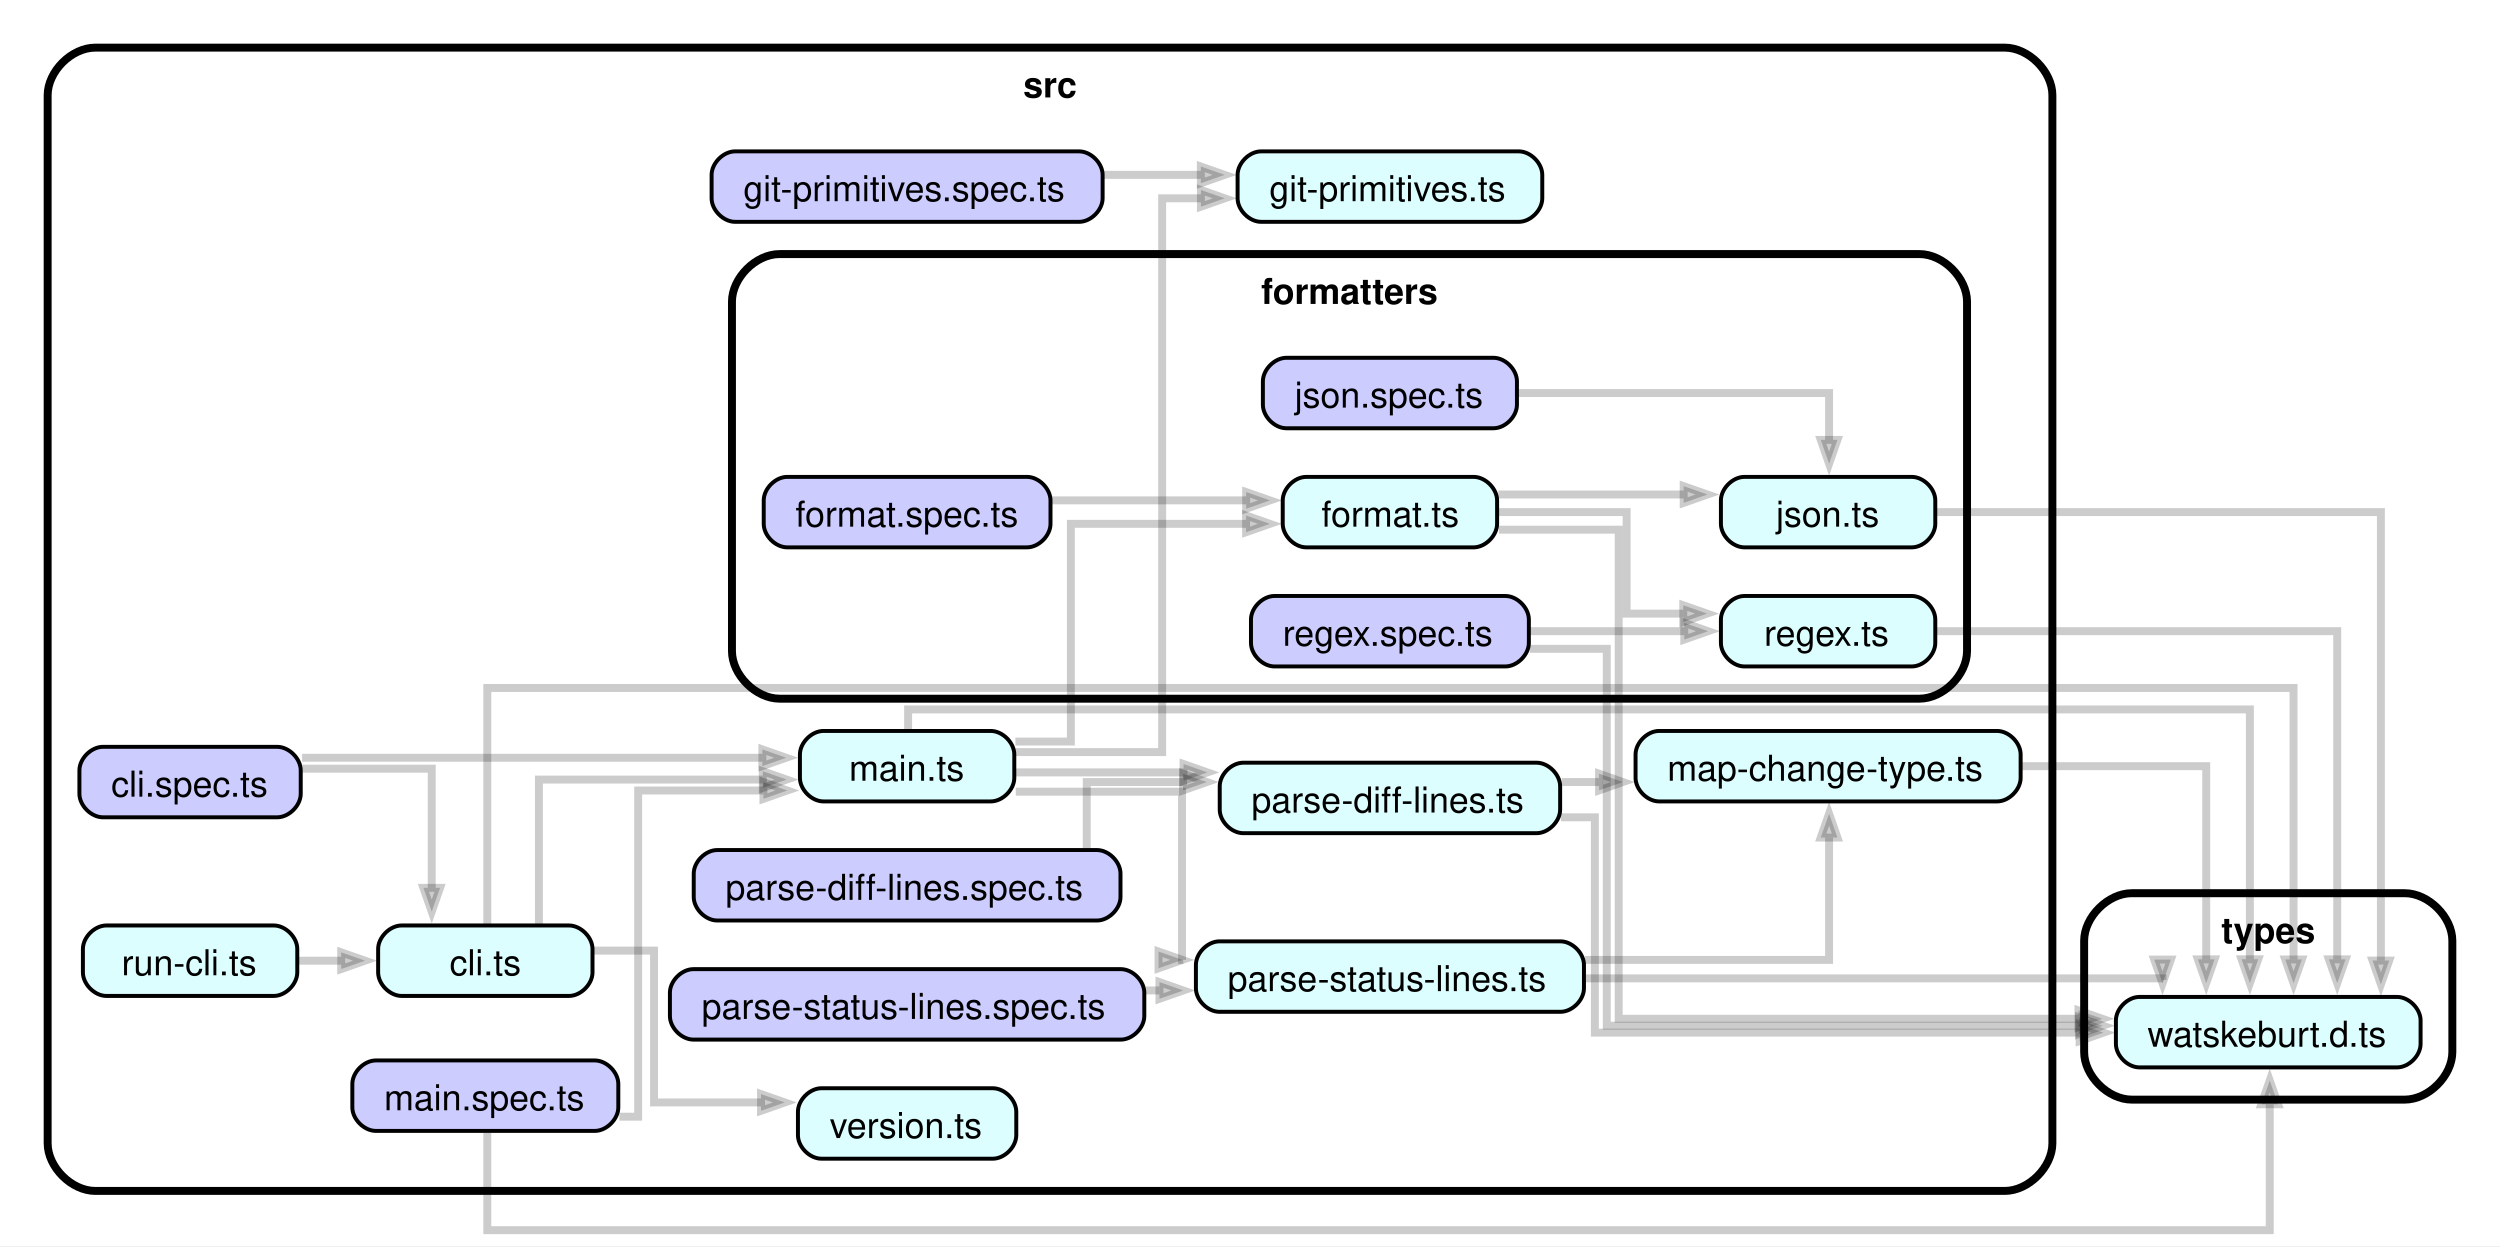
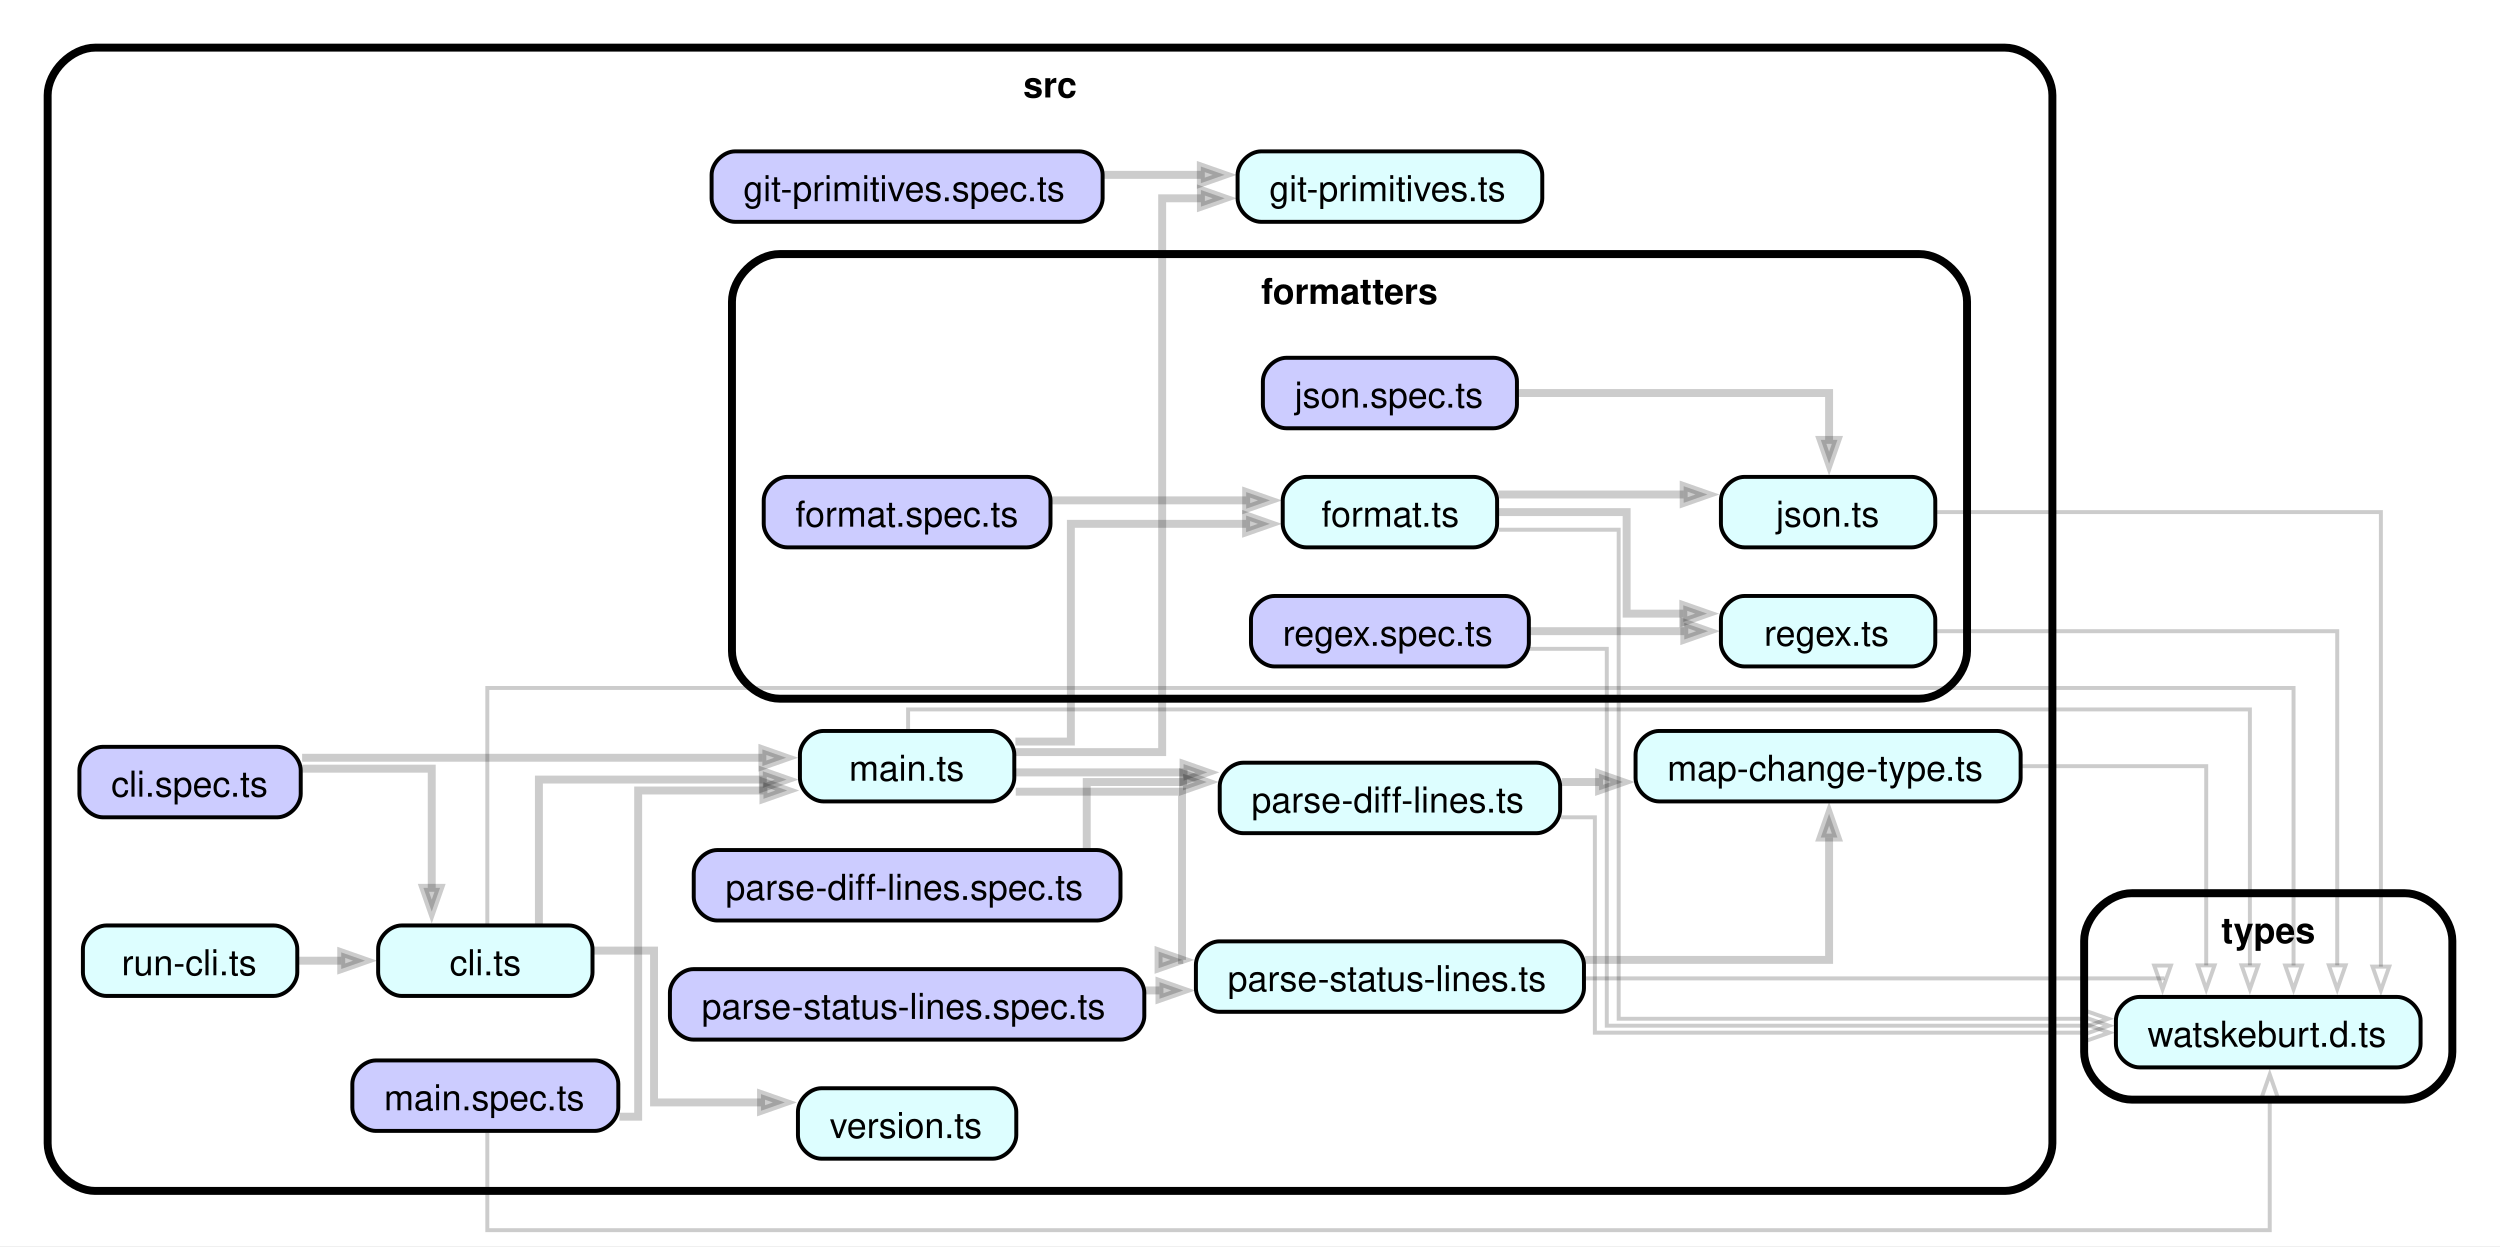
<svg xmlns="http://www.w3.org/2000/svg" xmlns:xlink="http://www.w3.org/1999/xlink" width="630pt" height="314pt" viewBox="0.00 0.00 629.75 313.88">
  <g id="graph0" class="graph" transform="scale(1 1) rotate(0) translate(4 309.88)">
    <polygon fill="white" stroke="none" points="-4,4 -4,-309.88 625.75,-309.88 625.75,4 -4,4" />
    <g id="clust1" class="cluster">
      <path fill="#ffffff" stroke="black" stroke-width="2" d="M20,-9.88C20,-9.88 501,-9.88 501,-9.88 507,-9.88 513,-15.88 513,-21.88 513,-21.88 513,-285.88 513,-285.88 513,-291.88 507,-297.88 501,-297.88 501,-297.88 20,-297.88 20,-297.88 14,-297.88 8,-291.88 8,-285.88 8,-285.88 8,-21.88 8,-21.88 8,-15.88 14,-9.88 20,-9.88" />
      <text text-anchor="middle" x="260.5" y="-285.32" font-family="Helvetica,sans-Serif" font-weight="bold" font-size="9.00">src</text>
    </g>
    <g id="clust2" class="cluster">
      <path fill="#ffffff" stroke="black" stroke-width="2" d="M192.38,-133.88C192.38,-133.88 479.5,-133.88 479.5,-133.88 485.5,-133.88 491.5,-139.88 491.5,-145.88 491.5,-145.88 491.5,-233.88 491.5,-233.88 491.5,-239.88 485.5,-245.88 479.5,-245.88 479.5,-245.88 192.38,-245.88 192.38,-245.88 186.38,-245.88 180.38,-239.88 180.38,-233.88 180.38,-233.88 180.38,-145.88 180.38,-145.88 180.38,-139.88 186.38,-133.88 192.38,-133.88" />
      <text text-anchor="middle" x="335.94" y="-233.32" font-family="Helvetica,sans-Serif" font-weight="bold" font-size="9.00">formatters</text>
    </g>
    <g id="clust3" class="cluster">
      <path fill="#ffffff" stroke="black" stroke-width="2" d="M533,-32.88C533,-32.88 601.75,-32.88 601.75,-32.88 607.75,-32.88 613.75,-38.88 613.75,-44.88 613.75,-44.88 613.75,-72.88 613.75,-72.88 613.75,-78.88 607.75,-84.88 601.75,-84.88 601.75,-84.88 533,-84.88 533,-84.88 527,-84.88 521,-78.88 521,-72.88 521,-72.88 521,-44.88 521,-44.88 521,-38.88 527,-32.88 533,-32.88" />
      <text text-anchor="middle" x="567.38" y="-72.33" font-family="Helvetica,sans-Serif" font-weight="bold" font-size="9.00">types</text>
    </g>
    <g id="node1" class="node">
      <g id="a_node1">
        <a xlink:href="vscode://file/${process.cwd()}/src/cli.spec.ts" xlink:title="cli.spec.ts">
          <path fill="#ccccff" stroke="black" d="M65.83,-121.75C65.83,-121.75 21.92,-121.75 21.92,-121.75 18.96,-121.75 16,-118.79 16,-115.83 16,-115.83 16,-109.92 16,-109.92 16,-106.96 18.96,-104 21.92,-104 21.92,-104 65.83,-104 65.83,-104 68.79,-104 71.75,-106.96 71.75,-109.92 71.75,-109.92 71.75,-115.83 71.75,-115.83 71.75,-118.79 68.79,-121.75 65.83,-121.75" />
          <text text-anchor="start" x="24" y="-109.2" font-family="Helvetica,sans-Serif" font-size="9.00">cli.spec.ts</text>
        </a>
      </g>
    </g>
    <g id="node2" class="node">
      <g id="a_node2">
        <a xlink:href="vscode://file/${process.cwd()}/src/cli.ts" xlink:title="cli.ts">
          <path fill="#ddfeff" stroke="black" d="M139.33,-76.75C139.33,-76.75 97.17,-76.75 97.17,-76.75 94.21,-76.75 91.25,-73.79 91.25,-70.83 91.25,-70.83 91.25,-64.92 91.25,-64.92 91.25,-61.96 94.21,-59 97.17,-59 97.17,-59 139.33,-59 139.33,-59 142.29,-59 145.25,-61.96 145.25,-64.92 145.25,-64.92 145.25,-70.83 145.25,-70.83 145.25,-73.79 142.29,-76.75 139.33,-76.75" />
          <text text-anchor="start" x="109.25" y="-64.2" font-family="Helvetica,sans-Serif" font-size="9.00">cli.ts</text>
        </a>
      </g>
    </g>
    <g id="edge1" class="edge">
      <path fill="none" stroke="#000000" stroke-width="2" stroke-opacity="0.2" d="M72.17,-116.25C88.07,-116.25 104.75,-116.25 104.75,-116.25 104.75,-116.25 104.75,-86.23 104.75,-86.23" />
      <polygon fill="#000000" fill-opacity="0.2" stroke="#000000" stroke-width="2" stroke-opacity="0.2" points="106.85,-86.23 104.75,-80.23 102.65,-86.23 106.85,-86.23" />
    </g>
    <g id="node3" class="node">
      <g id="a_node3">
        <a xlink:href="vscode://file/${process.cwd()}/src/main.ts" xlink:title="main.ts">
          <path fill="#ddfeff" stroke="black" d="M245.58,-125.75C245.58,-125.75 203.42,-125.75 203.42,-125.75 200.46,-125.75 197.5,-122.79 197.5,-119.83 197.5,-119.83 197.5,-113.92 197.5,-113.92 197.5,-110.96 200.46,-108 203.42,-108 203.42,-108 245.58,-108 245.58,-108 248.54,-108 251.5,-110.96 251.5,-113.92 251.5,-113.92 251.5,-119.83 251.5,-119.83 251.5,-122.79 248.54,-125.75 245.58,-125.75" />
          <text text-anchor="start" x="209.88" y="-113.2" font-family="Helvetica,sans-Serif" font-size="9.00">main.ts</text>
        </a>
      </g>
    </g>
    <g id="edge2" class="edge">
      <path fill="none" stroke="#000000" stroke-width="2" stroke-opacity="0.2" d="M72.1,-119C72.1,-119 188.04,-119 188.04,-119" />
      <polygon fill="#000000" fill-opacity="0.2" stroke="#000000" stroke-width="2" stroke-opacity="0.2" points="188.04,-121.1 194.04,-119 188.04,-116.9 188.04,-121.1" />
    </g>
-     <g id="edge3" class="edge">
+     <g id="edge4" class="edge">
      <path fill="none" stroke="#000000" stroke-width="2" stroke-opacity="0.2" d="M131.75,-77.11C131.75,-90.44 131.75,-113.5 131.75,-113.5 131.75,-113.5 188.15,-113.5 188.15,-113.5" />
      <polygon fill="#000000" fill-opacity="0.2" stroke="#000000" stroke-width="2" stroke-opacity="0.2" points="188.15,-115.6 194.15,-113.5 188.15,-111.4 188.15,-115.6" />
    </g>
    <g id="node4" class="node">
      <g id="a_node4">
+         <a xlink:href="vscode://file/${process.cwd()}/types/watskeburt.d.ts" xlink:title="watskeburt.d.ts">
+           <path fill="#ddfeff" stroke="black" d="M599.83,-58.75C599.83,-58.75 534.92,-58.75 534.92,-58.75 531.96,-58.75 529,-55.79 529,-52.83 529,-52.83 529,-46.92 529,-46.92 529,-43.96 531.96,-41 534.92,-41 534.92,-41 599.83,-41 599.83,-41 602.79,-41 605.75,-43.96 605.75,-46.92 605.75,-46.92 605.75,-52.83 605.75,-52.83 605.75,-55.79 602.79,-58.75 599.83,-58.75" />
+           <text text-anchor="start" x="537" y="-46.2" font-family="Helvetica,sans-Serif" font-size="9.00">watskeburt.d.ts</text>
+         </a>
+       </g>
+     </g>
+     <g id="edge3" class="edge">
+       <path fill="none" stroke="#000000" stroke-opacity="0.2" d="M118.75,-77.14C118.75,-95.9 118.75,-136.58 118.75,-136.58 118.75,-136.58 573.75,-136.58 573.75,-136.58 573.75,-136.58 573.75,-66.67 573.75,-66.67" />
+       <polygon fill="none" stroke="#000000" stroke-opacity="0.2" points="575.85,-66.67 573.75,-60.67 571.65,-66.67 575.85,-66.67" />
+     </g>
+     <g id="node5" class="node">
+       <g id="a_node5">
        <a xlink:href="vscode://file/${process.cwd()}/src/version.ts" xlink:title="version.ts">
          <path fill="#ddfeff" stroke="black" d="M246.08,-35.75C246.08,-35.75 202.92,-35.75 202.92,-35.75 199.96,-35.75 197,-32.79 197,-29.83 197,-29.83 197,-23.92 197,-23.92 197,-20.96 199.96,-18 202.92,-18 202.92,-18 246.08,-18 246.08,-18 249.04,-18 252,-20.96 252,-23.92 252,-23.92 252,-29.83 252,-29.83 252,-32.79 249.04,-35.75 246.08,-35.75" />
          <text text-anchor="start" x="205" y="-23.2" font-family="Helvetica,sans-Serif" font-size="9.00">version.ts</text>
        </a>
      </g>
    </g>
-     <g id="edge4" class="edge">
+     <g id="edge5" class="edge">
      <path fill="none" stroke="#000000" stroke-width="2" stroke-opacity="0.2" d="M145.41,-70.42C153.74,-70.42 160.75,-70.42 160.75,-70.42 160.75,-70.42 160.75,-32.17 160.75,-32.17 160.75,-32.17 187.7,-32.17 187.7,-32.17" />
      <polygon fill="#000000" fill-opacity="0.2" stroke="#000000" stroke-width="2" stroke-opacity="0.2" points="187.7,-34.27 193.7,-32.17 187.7,-30.07 187.7,-34.27" />
    </g>
-     <g id="node5" class="node">
-       <g id="a_node5">
-         <a xlink:href="vscode://file/${process.cwd()}/types/watskeburt.d.ts" xlink:title="watskeburt.d.ts">
-           <path fill="#ddfeff" stroke="black" d="M599.83,-58.75C599.83,-58.75 534.92,-58.75 534.92,-58.75 531.96,-58.75 529,-55.79 529,-52.83 529,-52.83 529,-46.92 529,-46.92 529,-43.96 531.96,-41 534.92,-41 534.92,-41 599.83,-41 599.83,-41 602.79,-41 605.75,-43.96 605.75,-46.92 605.75,-46.92 605.75,-52.83 605.75,-52.83 605.75,-55.79 602.79,-58.75 599.83,-58.75" />
-           <text text-anchor="start" x="537" y="-46.2" font-family="Helvetica,sans-Serif" font-size="9.00">watskeburt.d.ts</text>
-         </a>
-       </g>
-     </g>
-     <g id="edge5" class="edge">
-       <path fill="none" stroke="#000000" stroke-width="2" stroke-opacity="0.2" d="M118.75,-77.14C118.75,-95.9 118.75,-136.58 118.75,-136.58 118.75,-136.58 573.75,-136.58 573.75,-136.58 573.75,-136.58 573.75,-68.18 573.75,-68.18" />
-       <polygon fill="#000000" fill-opacity="0.2" stroke="#000000" stroke-width="2" stroke-opacity="0.2" points="575.85,-68.18 573.75,-62.18 571.65,-68.18 575.85,-68.18" />
-     </g>
    <g id="edge18" class="edge">
-       <path fill="none" stroke="#000000" stroke-width="2" stroke-opacity="0.2" d="M224.75,-126.01C224.75,-128.81 224.75,-131.17 224.75,-131.17 224.75,-131.17 562.75,-131.17 562.75,-131.17 562.75,-131.17 562.75,-68.23 562.75,-68.23" />
-       <polygon fill="#000000" fill-opacity="0.2" stroke="#000000" stroke-width="2" stroke-opacity="0.2" points="564.85,-68.23 562.75,-62.23 560.65,-68.23 564.85,-68.23" />
+       <path fill="none" stroke="#000000" stroke-opacity="0.2" d="M224.75,-126.01C224.75,-128.81 224.75,-131.17 224.75,-131.17 224.75,-131.17 562.75,-131.17 562.75,-131.17 562.75,-131.17 562.75,-66.71 562.75,-66.71" />
+       <polygon fill="none" stroke="#000000" stroke-opacity="0.2" points="564.85,-66.71 562.75,-60.71 560.65,-66.71 564.85,-66.71" />
    </g>
    <g id="node7" class="node">
      <g id="a_node7">
        <a xlink:href="vscode://file/${process.cwd()}/src/formatters/format.ts" xlink:title="format.ts">
          <path fill="#ddfeff" stroke="black" d="M367.21,-189.75C367.21,-189.75 325.04,-189.75 325.04,-189.75 322.08,-189.75 319.12,-186.79 319.12,-183.83 319.12,-183.83 319.12,-177.92 319.12,-177.92 319.12,-174.96 322.08,-172 325.04,-172 325.04,-172 367.21,-172 367.21,-172 370.17,-172 373.12,-174.96 373.12,-177.92 373.12,-177.92 373.12,-183.83 373.12,-183.83 373.12,-186.79 370.17,-189.75 367.21,-189.75" />
          <text text-anchor="start" x="328.88" y="-177.2" font-family="Helvetica,sans-Serif" font-size="9.00">format.ts</text>
        </a>
      </g>
    </g>
    <g id="edge19" class="edge">
      <path fill="none" stroke="#000000" stroke-width="2" stroke-opacity="0.2" d="M251.78,-123.08C259.46,-123.08 265.75,-123.08 265.75,-123.08 265.75,-123.08 265.75,-177.92 265.75,-177.92 265.75,-177.92 309.89,-177.92 309.89,-177.92" />
      <polygon fill="#000000" fill-opacity="0.2" stroke="#000000" stroke-width="2" stroke-opacity="0.2" points="309.89,-180.02 315.89,-177.92 309.89,-175.82 309.89,-180.02" />
    </g>
    <g id="node13" class="node">
      <g id="a_node13">
        <a xlink:href="vscode://file/${process.cwd()}/src/git-primitives.ts" xlink:title="git-primitives.ts">
          <path fill="#ddfeff" stroke="black" d="M378.58,-271.75C378.58,-271.75 313.67,-271.75 313.67,-271.75 310.71,-271.75 307.75,-268.79 307.75,-265.83 307.75,-265.83 307.75,-259.92 307.75,-259.92 307.75,-256.96 310.71,-254 313.67,-254 313.67,-254 378.58,-254 378.58,-254 381.54,-254 384.5,-256.96 384.5,-259.92 384.5,-259.92 384.5,-265.83 384.5,-265.83 384.5,-268.79 381.54,-271.75 378.58,-271.75" />
          <text text-anchor="start" x="315.75" y="-259.2" font-family="Helvetica,sans-Serif" font-size="9.00">git-primitives.ts</text>
        </a>
      </g>
    </g>
    <g id="edge20" class="edge">
      <path fill="none" stroke="#000000" stroke-width="2" stroke-opacity="0.2" d="M251.75,-120.42C269.26,-120.42 288.75,-120.42 288.75,-120.42 288.75,-120.42 288.75,-259.92 288.75,-259.92 288.75,-259.92 298.51,-259.92 298.51,-259.92" />
      <polygon fill="#000000" fill-opacity="0.2" stroke="#000000" stroke-width="2" stroke-opacity="0.2" points="298.51,-262.02 304.51,-259.92 298.51,-257.82 298.51,-262.02" />
    </g>
    <g id="node15" class="node">
      <g id="a_node15">
        <a xlink:href="vscode://file/${process.cwd()}/src/parse-diff-lines.ts" xlink:title="parse-diff-lines.ts">
          <path fill="#ddfeff" stroke="black" d="M383.08,-117.75C383.08,-117.75 309.17,-117.75 309.17,-117.75 306.21,-117.75 303.25,-114.79 303.25,-111.83 303.25,-111.83 303.25,-105.92 303.25,-105.92 303.25,-102.96 306.21,-100 309.17,-100 309.17,-100 383.08,-100 383.08,-100 386.04,-100 389,-102.96 389,-105.92 389,-105.92 389,-111.83 389,-111.83 389,-114.79 386.04,-117.75 383.08,-117.75" />
          <text text-anchor="start" x="311.25" y="-105.2" font-family="Helvetica,sans-Serif" font-size="9.00">parse-diff-lines.ts</text>
        </a>
      </g>
    </g>
    <g id="edge21" class="edge">
      <path fill="none" stroke="#000000" stroke-width="2" stroke-opacity="0.2" d="M251.8,-115.31C251.8,-115.31 294.14,-115.31 294.14,-115.31" />
      <polygon fill="#000000" fill-opacity="0.2" stroke="#000000" stroke-width="2" stroke-opacity="0.2" points="294.14,-117.41 300.14,-115.31 294.14,-113.21 294.14,-117.41" />
    </g>
    <g id="node16" class="node">
      <g id="a_node16">
        <a xlink:href="vscode://file/${process.cwd()}/src/parse-status-lines.ts" xlink:title="parse-status-lines.ts">
          <path fill="#ddfeff" stroke="black" d="M389.08,-72.75C389.08,-72.75 303.17,-72.75 303.17,-72.75 300.21,-72.75 297.25,-69.79 297.25,-66.83 297.25,-66.83 297.25,-60.92 297.25,-60.92 297.25,-57.96 300.21,-55 303.17,-55 303.17,-55 389.08,-55 389.08,-55 392.04,-55 395,-57.96 395,-60.92 395,-60.92 395,-66.83 395,-66.83 395,-69.79 392.04,-72.75 389.08,-72.75" />
          <text text-anchor="start" x="305.25" y="-60.2" font-family="Helvetica,sans-Serif" font-size="9.00">parse-status-lines.ts</text>
        </a>
      </g>
    </g>
    <g id="edge22" class="edge">
      <path fill="none" stroke="#000000" stroke-width="2" stroke-opacity="0.2" d="M251.87,-110.44C271.23,-110.44 293.75,-110.44 293.75,-110.44 293.75,-110.44 293.75,-68.08 293.75,-68.08 293.75,-68.08 294.06,-68.08 294.06,-68.08" />
      <polygon fill="#000000" fill-opacity="0.2" stroke="#000000" stroke-width="2" stroke-opacity="0.2" points="287.84,-70.18 293.84,-68.08 287.84,-65.98 287.84,-70.18" />
    </g>
    <g id="node6" class="node">
      <g id="a_node6">
        <a xlink:href="vscode://file/${process.cwd()}/src/formatters/format.spec.ts" xlink:title="format.spec.ts">
          <path fill="#ccccff" stroke="black" d="M254.71,-189.75C254.71,-189.75 194.29,-189.75 194.29,-189.75 191.33,-189.75 188.38,-186.79 188.38,-183.83 188.38,-183.83 188.38,-177.92 188.38,-177.92 188.38,-174.96 191.33,-172 194.29,-172 194.29,-172 254.71,-172 254.71,-172 257.67,-172 260.62,-174.96 260.62,-177.92 260.62,-177.92 260.62,-183.83 260.62,-183.83 260.62,-186.79 257.67,-189.75 254.71,-189.75" />
          <text text-anchor="start" x="196.38" y="-177.2" font-family="Helvetica,sans-Serif" font-size="9.00">format.spec.ts</text>
        </a>
      </g>
    </g>
    <g id="edge6" class="edge">
      <path fill="none" stroke="#000000" stroke-width="2" stroke-opacity="0.2" d="M260.99,-183.83C260.99,-183.83 309.91,-183.83 309.91,-183.83" />
      <polygon fill="#000000" fill-opacity="0.2" stroke="#000000" stroke-width="2" stroke-opacity="0.2" points="309.91,-185.93 315.91,-183.83 309.91,-181.73 309.91,-185.93" />
    </g>
    <g id="edge7" class="edge">
-       <path fill="none" stroke="#000000" stroke-width="2" stroke-opacity="0.2" d="M373.59,-176.44C388.43,-176.44 403.75,-176.44 403.75,-176.44 403.75,-176.44 403.75,-53.25 403.75,-53.25 403.75,-53.25 519.57,-53.25 519.57,-53.25" />
-       <polygon fill="#000000" fill-opacity="0.2" stroke="#000000" stroke-width="2" stroke-opacity="0.2" points="519.57,-55.35 525.57,-53.25 519.57,-51.15 519.57,-55.35" />
+       <path fill="none" stroke="#000000" stroke-opacity="0.2" d="M373.59,-176.44C388.43,-176.44 403.75,-176.44 403.75,-176.44 403.75,-176.44 403.75,-53.25 403.75,-53.25 403.75,-53.25 521.08,-53.25 521.08,-53.25" />
+       <polygon fill="none" stroke="#000000" stroke-opacity="0.2" points="521.08,-55.35 527.08,-53.25 521.08,-51.15 521.08,-55.35" />
    </g>
    <g id="node8" class="node">
      <g id="a_node8">
        <a xlink:href="vscode://file/${process.cwd()}/src/formatters/json.ts" xlink:title="json.ts">
          <path fill="#ddfeff" stroke="black" d="M477.58,-189.75C477.58,-189.75 435.42,-189.75 435.42,-189.75 432.46,-189.75 429.5,-186.79 429.5,-183.83 429.5,-183.83 429.5,-177.92 429.5,-177.92 429.5,-174.96 432.46,-172 435.42,-172 435.42,-172 477.58,-172 477.58,-172 480.54,-172 483.5,-174.96 483.5,-177.92 483.5,-177.92 483.5,-183.83 483.5,-183.83 483.5,-186.79 480.54,-189.75 477.58,-189.75" />
          <text text-anchor="start" x="443.38" y="-177.2" font-family="Helvetica,sans-Serif" font-size="9.00">json.ts</text>
        </a>
      </g>
    </g>
    <g id="edge8" class="edge">
      <path fill="none" stroke="#000000" stroke-width="2" stroke-opacity="0.2" d="M373.41,-185.31C373.41,-185.31 420.12,-185.31 420.12,-185.31" />
      <polygon fill="#000000" fill-opacity="0.2" stroke="#000000" stroke-width="2" stroke-opacity="0.2" points="420.12,-187.41 426.12,-185.31 420.12,-183.21 420.12,-187.41" />
    </g>
    <g id="node9" class="node">
      <g id="a_node9">
        <a xlink:href="vscode://file/${process.cwd()}/src/formatters/regex.ts" xlink:title="regex.ts">
          <path fill="#ddfeff" stroke="black" d="M477.58,-159.75C477.58,-159.75 435.42,-159.75 435.42,-159.75 432.46,-159.75 429.5,-156.79 429.5,-153.83 429.5,-153.83 429.5,-147.92 429.5,-147.92 429.5,-144.96 432.46,-142 435.42,-142 435.42,-142 477.58,-142 477.58,-142 480.54,-142 483.5,-144.96 483.5,-147.92 483.5,-147.92 483.5,-153.83 483.5,-153.83 483.5,-156.79 480.54,-159.75 477.58,-159.75" />
          <text text-anchor="start" x="440.38" y="-147.2" font-family="Helvetica,sans-Serif" font-size="9.00">regex.ts</text>
        </a>
      </g>
    </g>
    <g id="edge9" class="edge">
      <path fill="none" stroke="#000000" stroke-width="2" stroke-opacity="0.2" d="M373.49,-180.88C389.17,-180.88 405.75,-180.88 405.75,-180.88 405.75,-180.88 405.75,-155.31 405.75,-155.31 405.75,-155.31 420.02,-155.31 420.02,-155.31" />
      <polygon fill="#000000" fill-opacity="0.2" stroke="#000000" stroke-width="2" stroke-opacity="0.2" points="420.02,-157.41 426.02,-155.31 420.02,-153.21 420.02,-157.41" />
    </g>
    <g id="edge11" class="edge">
-       <path fill="none" stroke="#000000" stroke-width="2" stroke-opacity="0.2" d="M483.68,-180.88C524.2,-180.88 595.75,-180.88 595.75,-180.88 595.75,-180.88 595.75,-67.91 595.75,-67.91" />
-       <polygon fill="#000000" fill-opacity="0.2" stroke="#000000" stroke-width="2" stroke-opacity="0.2" points="597.85,-67.91 595.75,-61.91 593.65,-67.91 597.85,-67.91" />
+       <path fill="none" stroke="#000000" stroke-opacity="0.2" d="M483.68,-180.88C524.2,-180.88 595.75,-180.88 595.75,-180.88 595.75,-180.88 595.75,-66.39 595.75,-66.39" />
+       <polygon fill="none" stroke="#000000" stroke-opacity="0.2" points="597.85,-66.39 595.75,-60.39 593.65,-66.39 597.85,-66.39" />
    </g>
    <g id="edge14" class="edge">
-       <path fill="none" stroke="#000000" stroke-width="2" stroke-opacity="0.2" d="M483.7,-150.88C521.35,-150.88 584.75,-150.88 584.75,-150.88 584.75,-150.88 584.75,-68.22 584.75,-68.22" />
-       <polygon fill="#000000" fill-opacity="0.2" stroke="#000000" stroke-width="2" stroke-opacity="0.2" points="586.85,-68.22 584.75,-62.22 582.65,-68.22 586.85,-68.22" />
+       <path fill="none" stroke="#000000" stroke-opacity="0.2" d="M483.7,-150.88C521.35,-150.88 584.75,-150.88 584.75,-150.88 584.75,-150.88 584.75,-66.71 584.75,-66.71" />
+       <polygon fill="none" stroke="#000000" stroke-opacity="0.2" points="586.85,-66.71 584.75,-60.71 582.65,-66.71 586.85,-66.71" />
    </g>
    <g id="node10" class="node">
      <g id="a_node10">
        <a xlink:href="vscode://file/${process.cwd()}/src/formatters/json.spec.ts" xlink:title="json.spec.ts">
          <path fill="#ccccff" stroke="black" d="M372.21,-219.75C372.21,-219.75 320.04,-219.75 320.04,-219.75 317.08,-219.75 314.12,-216.79 314.12,-213.83 314.12,-213.83 314.12,-207.92 314.12,-207.92 314.12,-204.96 317.08,-202 320.04,-202 320.04,-202 372.21,-202 372.21,-202 375.17,-202 378.12,-204.96 378.12,-207.92 378.12,-207.92 378.12,-213.83 378.12,-213.83 378.12,-216.79 375.17,-219.75 372.21,-219.75" />
          <text text-anchor="start" x="322.12" y="-207.2" font-family="Helvetica,sans-Serif" font-size="9.00">json.spec.ts</text>
        </a>
      </g>
    </g>
    <g id="edge10" class="edge">
      <path fill="none" stroke="#000000" stroke-width="2" stroke-opacity="0.2" d="M378.42,-210.88C411.07,-210.88 456.75,-210.88 456.75,-210.88 456.75,-210.88 456.75,-199.07 456.75,-199.07" />
      <polygon fill="#000000" fill-opacity="0.2" stroke="#000000" stroke-width="2" stroke-opacity="0.2" points="458.85,-199.07 456.75,-193.07 454.65,-199.07 458.85,-199.07" />
    </g>
    <g id="node11" class="node">
      <g id="a_node11">
        <a xlink:href="vscode://file/${process.cwd()}/src/formatters/regex.spec.ts" xlink:title="regex.spec.ts">
          <path fill="#ccccff" stroke="black" d="M375.21,-159.75C375.21,-159.75 317.04,-159.75 317.04,-159.75 314.08,-159.75 311.12,-156.79 311.12,-153.83 311.12,-153.83 311.12,-147.92 311.12,-147.92 311.12,-144.96 314.08,-142 317.04,-142 317.04,-142 375.21,-142 375.21,-142 378.17,-142 381.12,-144.96 381.12,-147.92 381.12,-147.92 381.12,-153.83 381.12,-153.83 381.12,-156.79 378.17,-159.75 375.21,-159.75" />
          <text text-anchor="start" x="319.12" y="-147.2" font-family="Helvetica,sans-Serif" font-size="9.00">regex.spec.ts</text>
        </a>
      </g>
    </g>
    <g id="edge12" class="edge">
-       <path fill="none" stroke="#000000" stroke-width="2" stroke-opacity="0.2" d="M381.34,-146.44C391.91,-146.44 400.75,-146.44 400.75,-146.44 400.75,-146.44 400.75,-51.5 400.75,-51.5 400.75,-51.5 519.7,-51.5 519.7,-51.5" />
-       <polygon fill="#000000" fill-opacity="0.2" stroke="#000000" stroke-width="2" stroke-opacity="0.2" points="519.7,-53.6 525.7,-51.5 519.7,-49.4 519.7,-53.6" />
+       <path fill="none" stroke="#000000" stroke-opacity="0.2" d="M381.34,-146.44C391.91,-146.44 400.75,-146.44 400.75,-146.44 400.75,-146.44 400.75,-51.5 400.75,-51.5 400.75,-51.5 521.22,-51.5 521.22,-51.5" />
+       <polygon fill="none" stroke="#000000" stroke-opacity="0.2" points="521.22,-53.6 527.22,-51.5 521.22,-49.4 521.22,-53.6" />
    </g>
    <g id="edge13" class="edge">
      <path fill="none" stroke="#000000" stroke-width="2" stroke-opacity="0.2" d="M381.35,-150.88C381.35,-150.88 420.27,-150.88 420.27,-150.88" />
      <polygon fill="#000000" fill-opacity="0.2" stroke="#000000" stroke-width="2" stroke-opacity="0.2" points="420.27,-152.98 426.27,-150.88 420.27,-148.78 420.27,-152.98" />
    </g>
    <g id="node12" class="node">
      <g id="a_node12">
        <a xlink:href="vscode://file/${process.cwd()}/src/git-primitives.spec.ts" xlink:title="git-primitives.spec.ts">
          <path fill="#ccccff" stroke="black" d="M267.83,-271.75C267.83,-271.75 181.17,-271.75 181.17,-271.75 178.21,-271.75 175.25,-268.79 175.25,-265.83 175.25,-265.83 175.25,-259.92 175.25,-259.92 175.25,-256.96 178.21,-254 181.17,-254 181.17,-254 267.83,-254 267.83,-254 270.79,-254 273.75,-256.96 273.75,-259.92 273.75,-259.92 273.75,-265.83 273.75,-265.83 273.75,-268.79 270.79,-271.75 267.83,-271.75" />
          <text text-anchor="start" x="183.25" y="-259.2" font-family="Helvetica,sans-Serif" font-size="9.00">git-primitives.spec.ts</text>
        </a>
      </g>
    </g>
    <g id="edge15" class="edge">
      <path fill="none" stroke="#000000" stroke-width="2" stroke-opacity="0.2" d="M273.97,-265.83C273.97,-265.83 298.49,-265.83 298.49,-265.83" />
      <polygon fill="#000000" fill-opacity="0.2" stroke="#000000" stroke-width="2" stroke-opacity="0.2" points="298.49,-267.93 304.49,-265.83 298.49,-263.73 298.49,-267.93" />
    </g>
    <g id="node14" class="node">
      <g id="a_node14">
        <a xlink:href="vscode://file/${process.cwd()}/src/main.spec.ts" xlink:title="main.spec.ts">
          <path fill="#ccccff" stroke="black" d="M145.83,-42.75C145.83,-42.75 90.67,-42.75 90.67,-42.75 87.71,-42.75 84.75,-39.79 84.75,-36.83 84.75,-36.83 84.75,-30.92 84.75,-30.92 84.75,-27.96 87.71,-25 90.67,-25 90.67,-25 145.83,-25 145.83,-25 148.79,-25 151.75,-27.96 151.75,-30.92 151.75,-30.92 151.75,-36.83 151.75,-36.83 151.75,-39.79 148.79,-42.75 145.83,-42.75" />
          <text text-anchor="start" x="92.75" y="-30.2" font-family="Helvetica,sans-Serif" font-size="9.00">main.spec.ts</text>
        </a>
      </g>
    </g>
    <g id="edge17" class="edge">
      <path fill="none" stroke="#000000" stroke-width="2" stroke-opacity="0.2" d="M152.03,-28.58C154.91,-28.58 156.75,-28.58 156.75,-28.58 156.75,-28.58 156.75,-110.75 156.75,-110.75 156.75,-110.75 188.31,-110.75 188.31,-110.75" />
      <polygon fill="#000000" fill-opacity="0.2" stroke="#000000" stroke-width="2" stroke-opacity="0.2" points="188.31,-112.85 194.31,-110.75 188.31,-108.65 188.31,-112.85" />
    </g>
    <g id="edge16" class="edge">
-       <path fill="none" stroke="#000000" stroke-width="2" stroke-opacity="0.2" d="M118.75,-24.62C118.75,-14.59 118.75,0 118.75,0 118.75,0 567.75,0 567.75,0 567.75,0 567.75,-31.7 567.75,-31.7" />
-       <polygon fill="#000000" fill-opacity="0.2" stroke="#000000" stroke-width="2" stroke-opacity="0.2" points="565.65,-31.7 567.75,-37.7 569.85,-31.7 565.65,-31.7" />
+       <path fill="none" stroke="#000000" stroke-opacity="0.2" d="M118.75,-24.62C118.75,-14.59 118.75,0 118.75,0 118.75,0 567.75,0 567.75,0 567.75,0 567.75,-33.21 567.75,-33.21" />
+       <polygon fill="none" stroke="#000000" stroke-opacity="0.2" points="565.65,-33.21 567.75,-39.21 569.85,-33.21 565.65,-33.21" />
    </g>
    <g id="edge25" class="edge">
-       <path fill="none" stroke="#000000" stroke-width="2" stroke-opacity="0.2" d="M389.23,-104C394.32,-104 397.75,-104 397.75,-104 397.75,-104 397.75,-49.75 397.75,-49.75 397.75,-49.75 519.86,-49.75 519.86,-49.75" />
-       <polygon fill="#000000" fill-opacity="0.2" stroke="#000000" stroke-width="2" stroke-opacity="0.2" points="519.86,-51.85 525.86,-49.75 519.86,-47.65 519.86,-51.85" />
+       <path fill="none" stroke="#000000" stroke-opacity="0.2" d="M389.23,-104C394.32,-104 397.75,-104 397.75,-104 397.75,-104 397.75,-49.75 397.75,-49.75 397.75,-49.75 521.37,-49.75 521.37,-49.75" />
+       <polygon fill="none" stroke="#000000" stroke-opacity="0.2" points="521.37,-51.85 527.37,-49.75 521.37,-47.65 521.37,-51.85" />
    </g>
    <g id="node17" class="node">
      <g id="a_node17">
        <a xlink:href="vscode://file/${process.cwd()}/src/map-change-type.ts" xlink:title="map-change-type.ts">
          <path fill="#ddfeff" stroke="black" d="M499.08,-125.75C499.08,-125.75 413.92,-125.75 413.92,-125.75 410.96,-125.75 408,-122.79 408,-119.83 408,-119.83 408,-113.92 408,-113.92 408,-110.96 410.96,-108 413.92,-108 413.92,-108 499.08,-108 499.08,-108 502.04,-108 505,-110.96 505,-113.92 505,-113.92 505,-119.83 505,-119.83 505,-122.79 502.04,-125.75 499.08,-125.75" />
          <text text-anchor="start" x="416" y="-113.2" font-family="Helvetica,sans-Serif" font-size="9.00">map-change-type.ts</text>
        </a>
      </g>
    </g>
    <g id="edge26" class="edge">
      <path fill="none" stroke="#000000" stroke-width="2" stroke-opacity="0.2" d="M389.43,-112.88C389.43,-112.88 398.81,-112.88 398.81,-112.88" />
      <polygon fill="#000000" fill-opacity="0.2" stroke="#000000" stroke-width="2" stroke-opacity="0.2" points="398.81,-114.98 404.81,-112.88 398.81,-110.78 398.81,-114.98" />
    </g>
    <g id="edge28" class="edge">
-       <path fill="none" stroke="#000000" stroke-width="2" stroke-opacity="0.2" d="M395.49,-63.42C453.15,-63.42 540.75,-63.42 540.75,-63.42 540.75,-63.42 540.75,-62.99 540.75,-62.99" />
-       <polygon fill="#000000" fill-opacity="0.2" stroke="#000000" stroke-width="2" stroke-opacity="0.2" points="542.85,-68.16 540.75,-62.16 538.65,-68.16 542.85,-68.16" />
+       <path fill="none" stroke="#000000" stroke-opacity="0.2" d="M395.49,-63.42C453.15,-63.42 540.75,-63.42 540.75,-63.42 540.75,-63.42 540.75,-62.99 540.75,-62.99" />
+       <polygon fill="none" stroke="#000000" stroke-opacity="0.2" points="542.85,-66.65 540.75,-60.65 538.65,-66.65 542.85,-66.65" />
    </g>
    <g id="edge29" class="edge">
      <path fill="none" stroke="#000000" stroke-width="2" stroke-opacity="0.2" d="M395.29,-68.08C424.84,-68.08 456.75,-68.08 456.75,-68.08 456.75,-68.08 456.75,-98.9 456.75,-98.9" />
      <polygon fill="#000000" fill-opacity="0.2" stroke="#000000" stroke-width="2" stroke-opacity="0.2" points="454.65,-98.9 456.75,-104.9 458.85,-98.9 454.65,-98.9" />
    </g>
    <g id="edge23" class="edge">
-       <path fill="none" stroke="#000000" stroke-width="2" stroke-opacity="0.2" d="M505.24,-116.88C528.68,-116.88 551.75,-116.88 551.75,-116.88 551.75,-116.88 551.75,-68.22 551.75,-68.22" />
-       <polygon fill="#000000" fill-opacity="0.2" stroke="#000000" stroke-width="2" stroke-opacity="0.2" points="553.85,-68.22 551.75,-62.22 549.65,-68.22 553.85,-68.22" />
+       <path fill="none" stroke="#000000" stroke-opacity="0.2" d="M505.24,-116.88C528.68,-116.88 551.75,-116.88 551.75,-116.88 551.75,-116.88 551.75,-66.7 551.75,-66.7" />
+       <polygon fill="none" stroke="#000000" stroke-opacity="0.2" points="553.85,-66.7 551.75,-60.7 549.65,-66.7 553.85,-66.7" />
    </g>
    <g id="node18" class="node">
      <g id="a_node18">
        <a xlink:href="vscode://file/${process.cwd()}/src/parse-diff-lines.spec.ts" xlink:title="parse-diff-lines.spec.ts">
          <path fill="#ccccff" stroke="black" d="M272.33,-95.75C272.33,-95.75 176.67,-95.75 176.67,-95.75 173.71,-95.75 170.75,-92.79 170.75,-89.83 170.75,-89.83 170.75,-83.92 170.75,-83.92 170.75,-80.96 173.71,-78 176.67,-78 176.67,-78 272.33,-78 272.33,-78 275.29,-78 278.25,-80.96 278.25,-83.92 278.25,-83.92 278.25,-89.83 278.25,-89.83 278.25,-92.79 275.29,-95.75 272.33,-95.75" />
          <text text-anchor="start" x="178.75" y="-83.2" font-family="Helvetica,sans-Serif" font-size="9.00">parse-diff-lines.spec.ts</text>
        </a>
      </g>
    </g>
    <g id="edge24" class="edge">
      <path fill="none" stroke="#000000" stroke-width="2" stroke-opacity="0.2" d="M269.75,-95.97C269.75,-103.47 269.75,-112.88 269.75,-112.88 269.75,-112.88 294,-112.88 294,-112.88" />
      <polygon fill="#000000" fill-opacity="0.2" stroke="#000000" stroke-width="2" stroke-opacity="0.2" points="294,-114.98 300,-112.88 294,-110.78 294,-114.98" />
    </g>
    <g id="node19" class="node">
      <g id="a_node19">
        <a xlink:href="vscode://file/${process.cwd()}/src/parse-status-lines.spec.ts" xlink:title="parse-status-lines.spec.ts">
          <path fill="#ccccff" stroke="black" d="M278.33,-65.75C278.33,-65.75 170.67,-65.75 170.67,-65.75 167.71,-65.75 164.75,-62.79 164.75,-59.83 164.75,-59.83 164.75,-53.92 164.75,-53.92 164.75,-50.96 167.71,-48 170.67,-48 170.67,-48 278.33,-48 278.33,-48 281.29,-48 284.25,-50.96 284.25,-53.92 284.25,-53.92 284.25,-59.83 284.25,-59.83 284.25,-62.79 281.29,-65.75 278.33,-65.75" />
          <text text-anchor="start" x="172.75" y="-53.2" font-family="Helvetica,sans-Serif" font-size="9.00">parse-status-lines.spec.ts</text>
        </a>
      </g>
    </g>
    <g id="edge27" class="edge">
      <path fill="none" stroke="#000000" stroke-width="2" stroke-opacity="0.2" d="M284.6,-60.38C284.6,-60.38 288.07,-60.38 288.07,-60.38" />
      <polygon fill="#000000" fill-opacity="0.2" stroke="#000000" stroke-width="2" stroke-opacity="0.2" points="288.07,-62.48 294.07,-60.38 288.07,-58.28 288.07,-62.48" />
    </g>
    <g id="node20" class="node">
      <g id="a_node20">
        <a xlink:href="vscode://file/${process.cwd()}/src/run-cli.ts" xlink:title="run-cli.ts">
          <path fill="#ddfeff" stroke="black" d="M64.96,-76.75C64.96,-76.75 22.79,-76.75 22.79,-76.75 19.83,-76.75 16.88,-73.79 16.88,-70.83 16.88,-70.83 16.88,-64.92 16.88,-64.92 16.88,-61.96 19.83,-59 22.79,-59 22.79,-59 64.96,-59 64.96,-59 67.92,-59 70.88,-61.96 70.88,-64.92 70.88,-64.92 70.88,-70.83 70.88,-70.83 70.88,-73.79 67.92,-76.75 64.96,-76.75" />
          <text text-anchor="start" x="26.62" y="-64.2" font-family="Helvetica,sans-Serif" font-size="9.00">run-cli.ts</text>
        </a>
      </g>
    </g>
    <g id="edge30" class="edge">
      <path fill="none" stroke="#000000" stroke-width="2" stroke-opacity="0.2" d="M71.15,-67.88C71.15,-67.88 81.95,-67.88 81.95,-67.88" />
      <polygon fill="#000000" fill-opacity="0.2" stroke="#000000" stroke-width="2" stroke-opacity="0.2" points="81.95,-69.98 87.95,-67.88 81.95,-65.78 81.95,-69.98" />
    </g>
  </g>
</svg>
